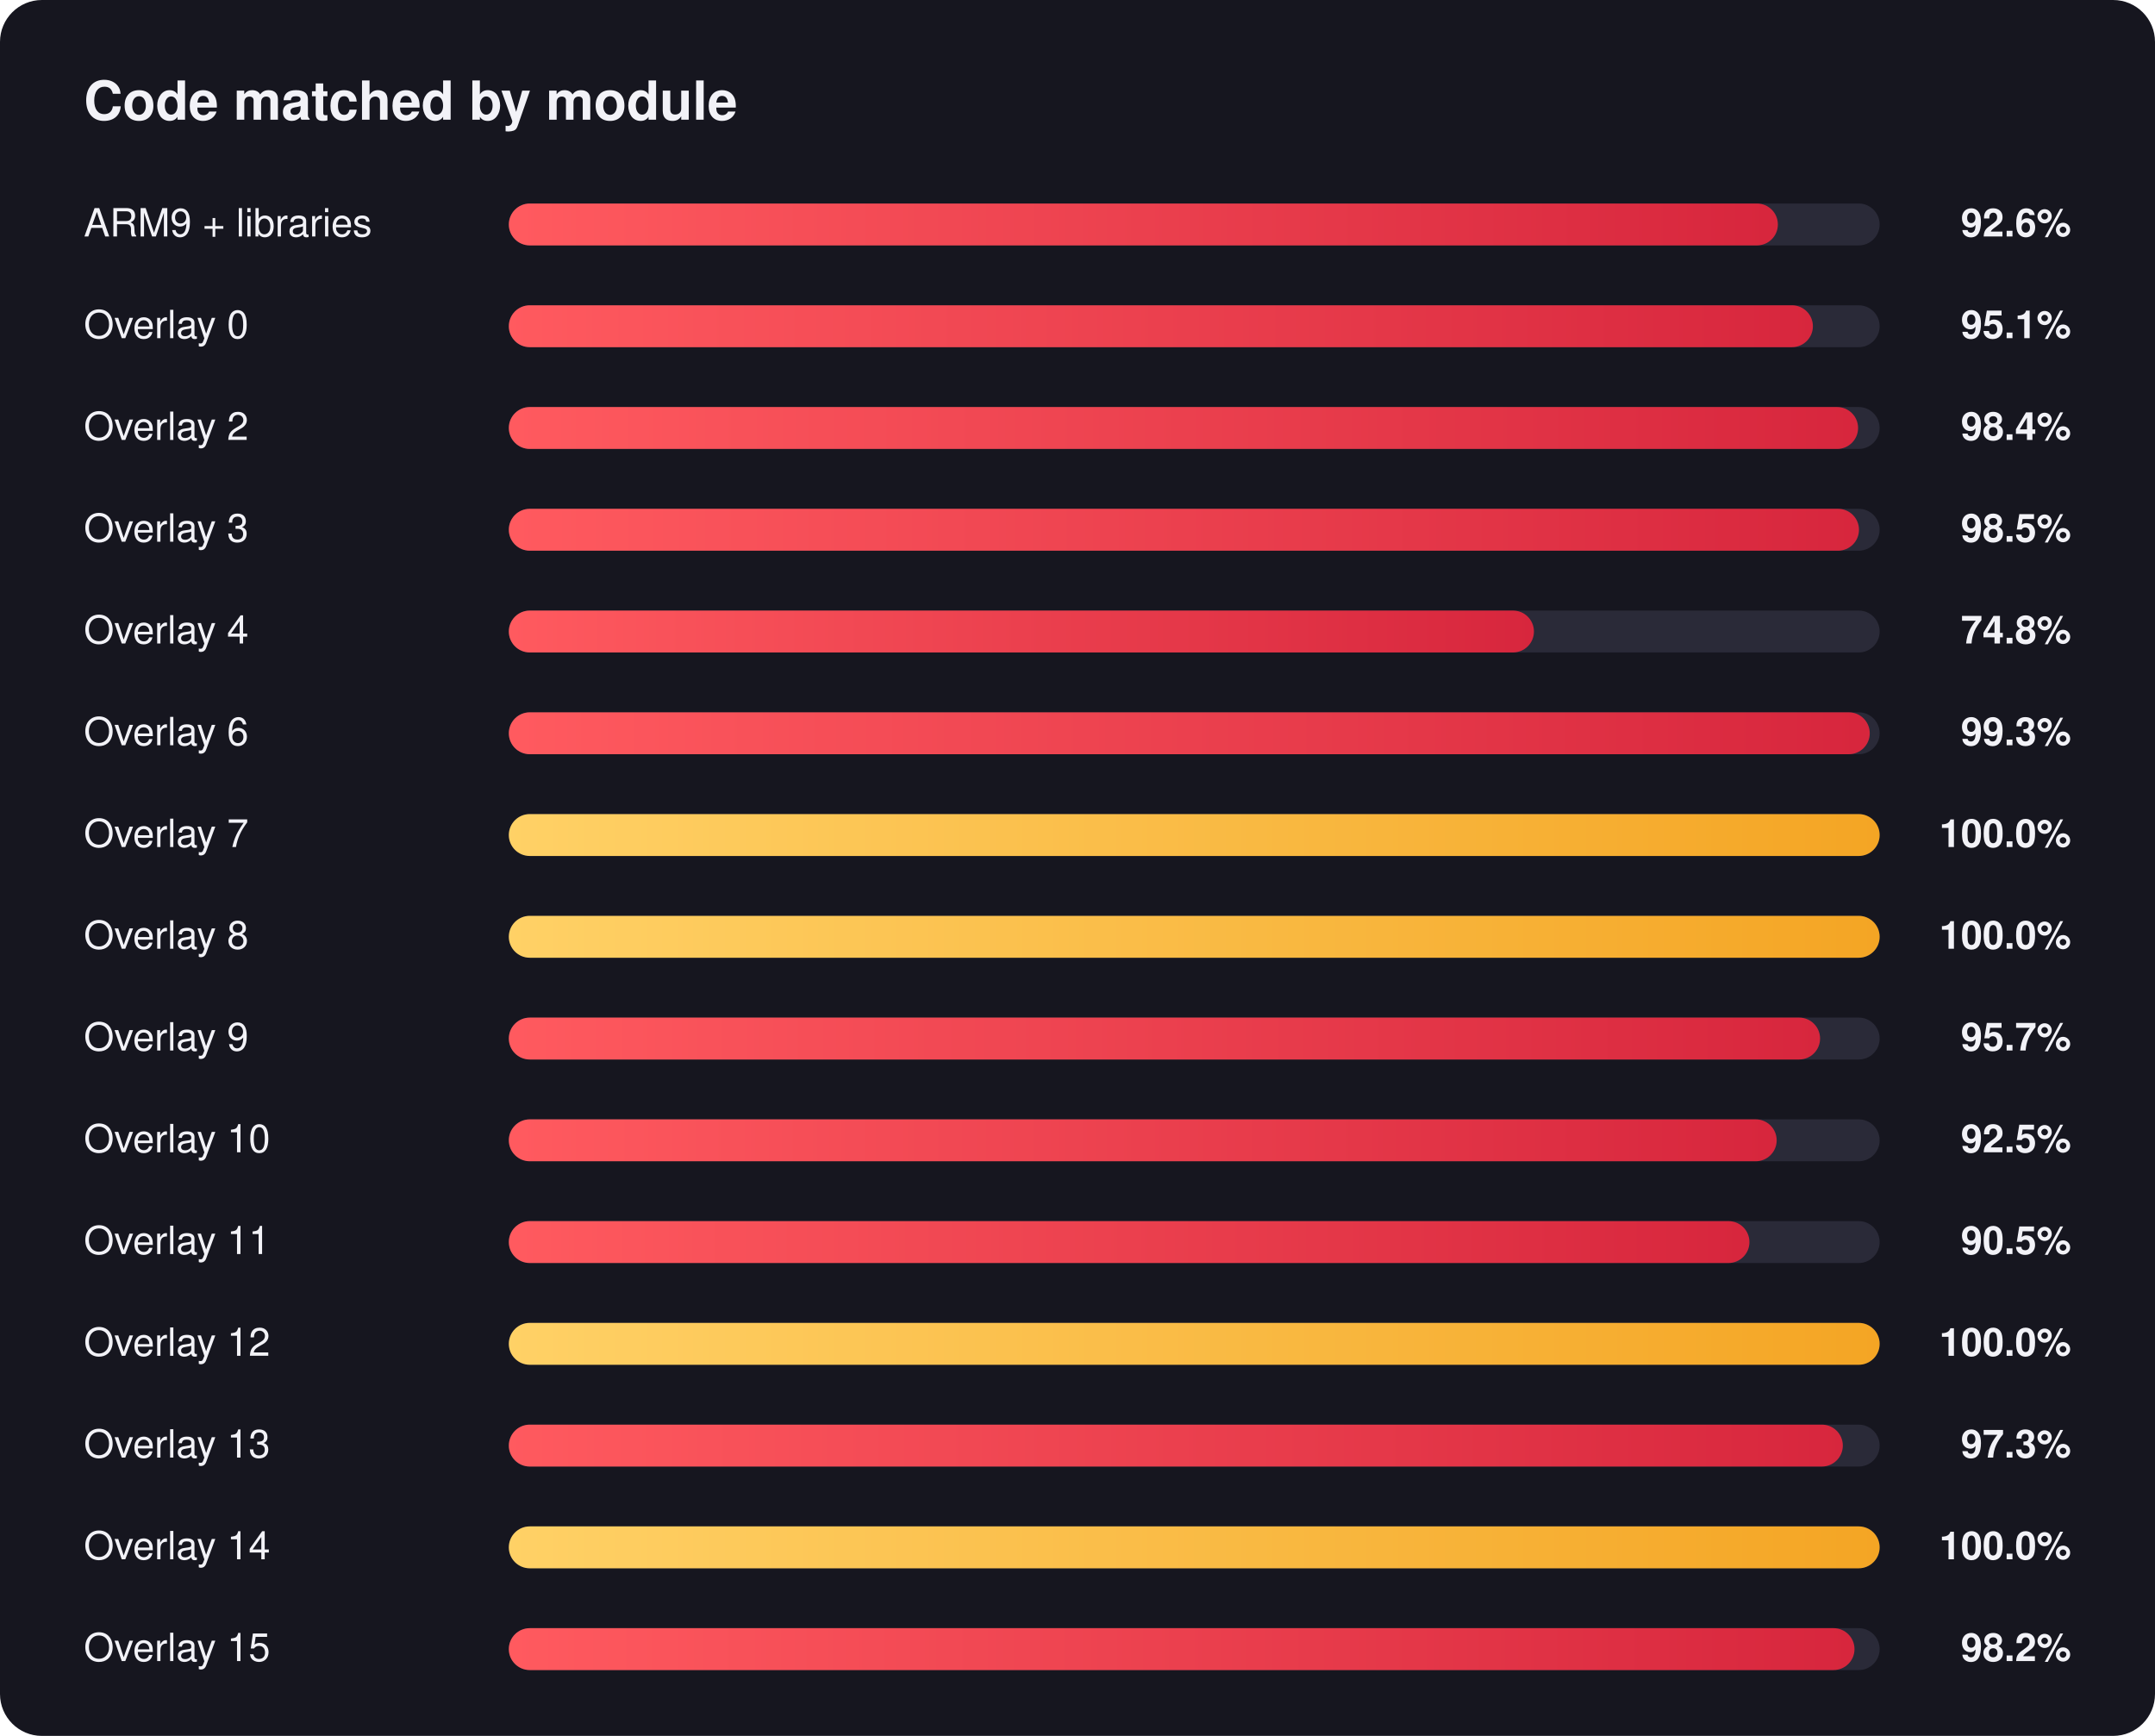
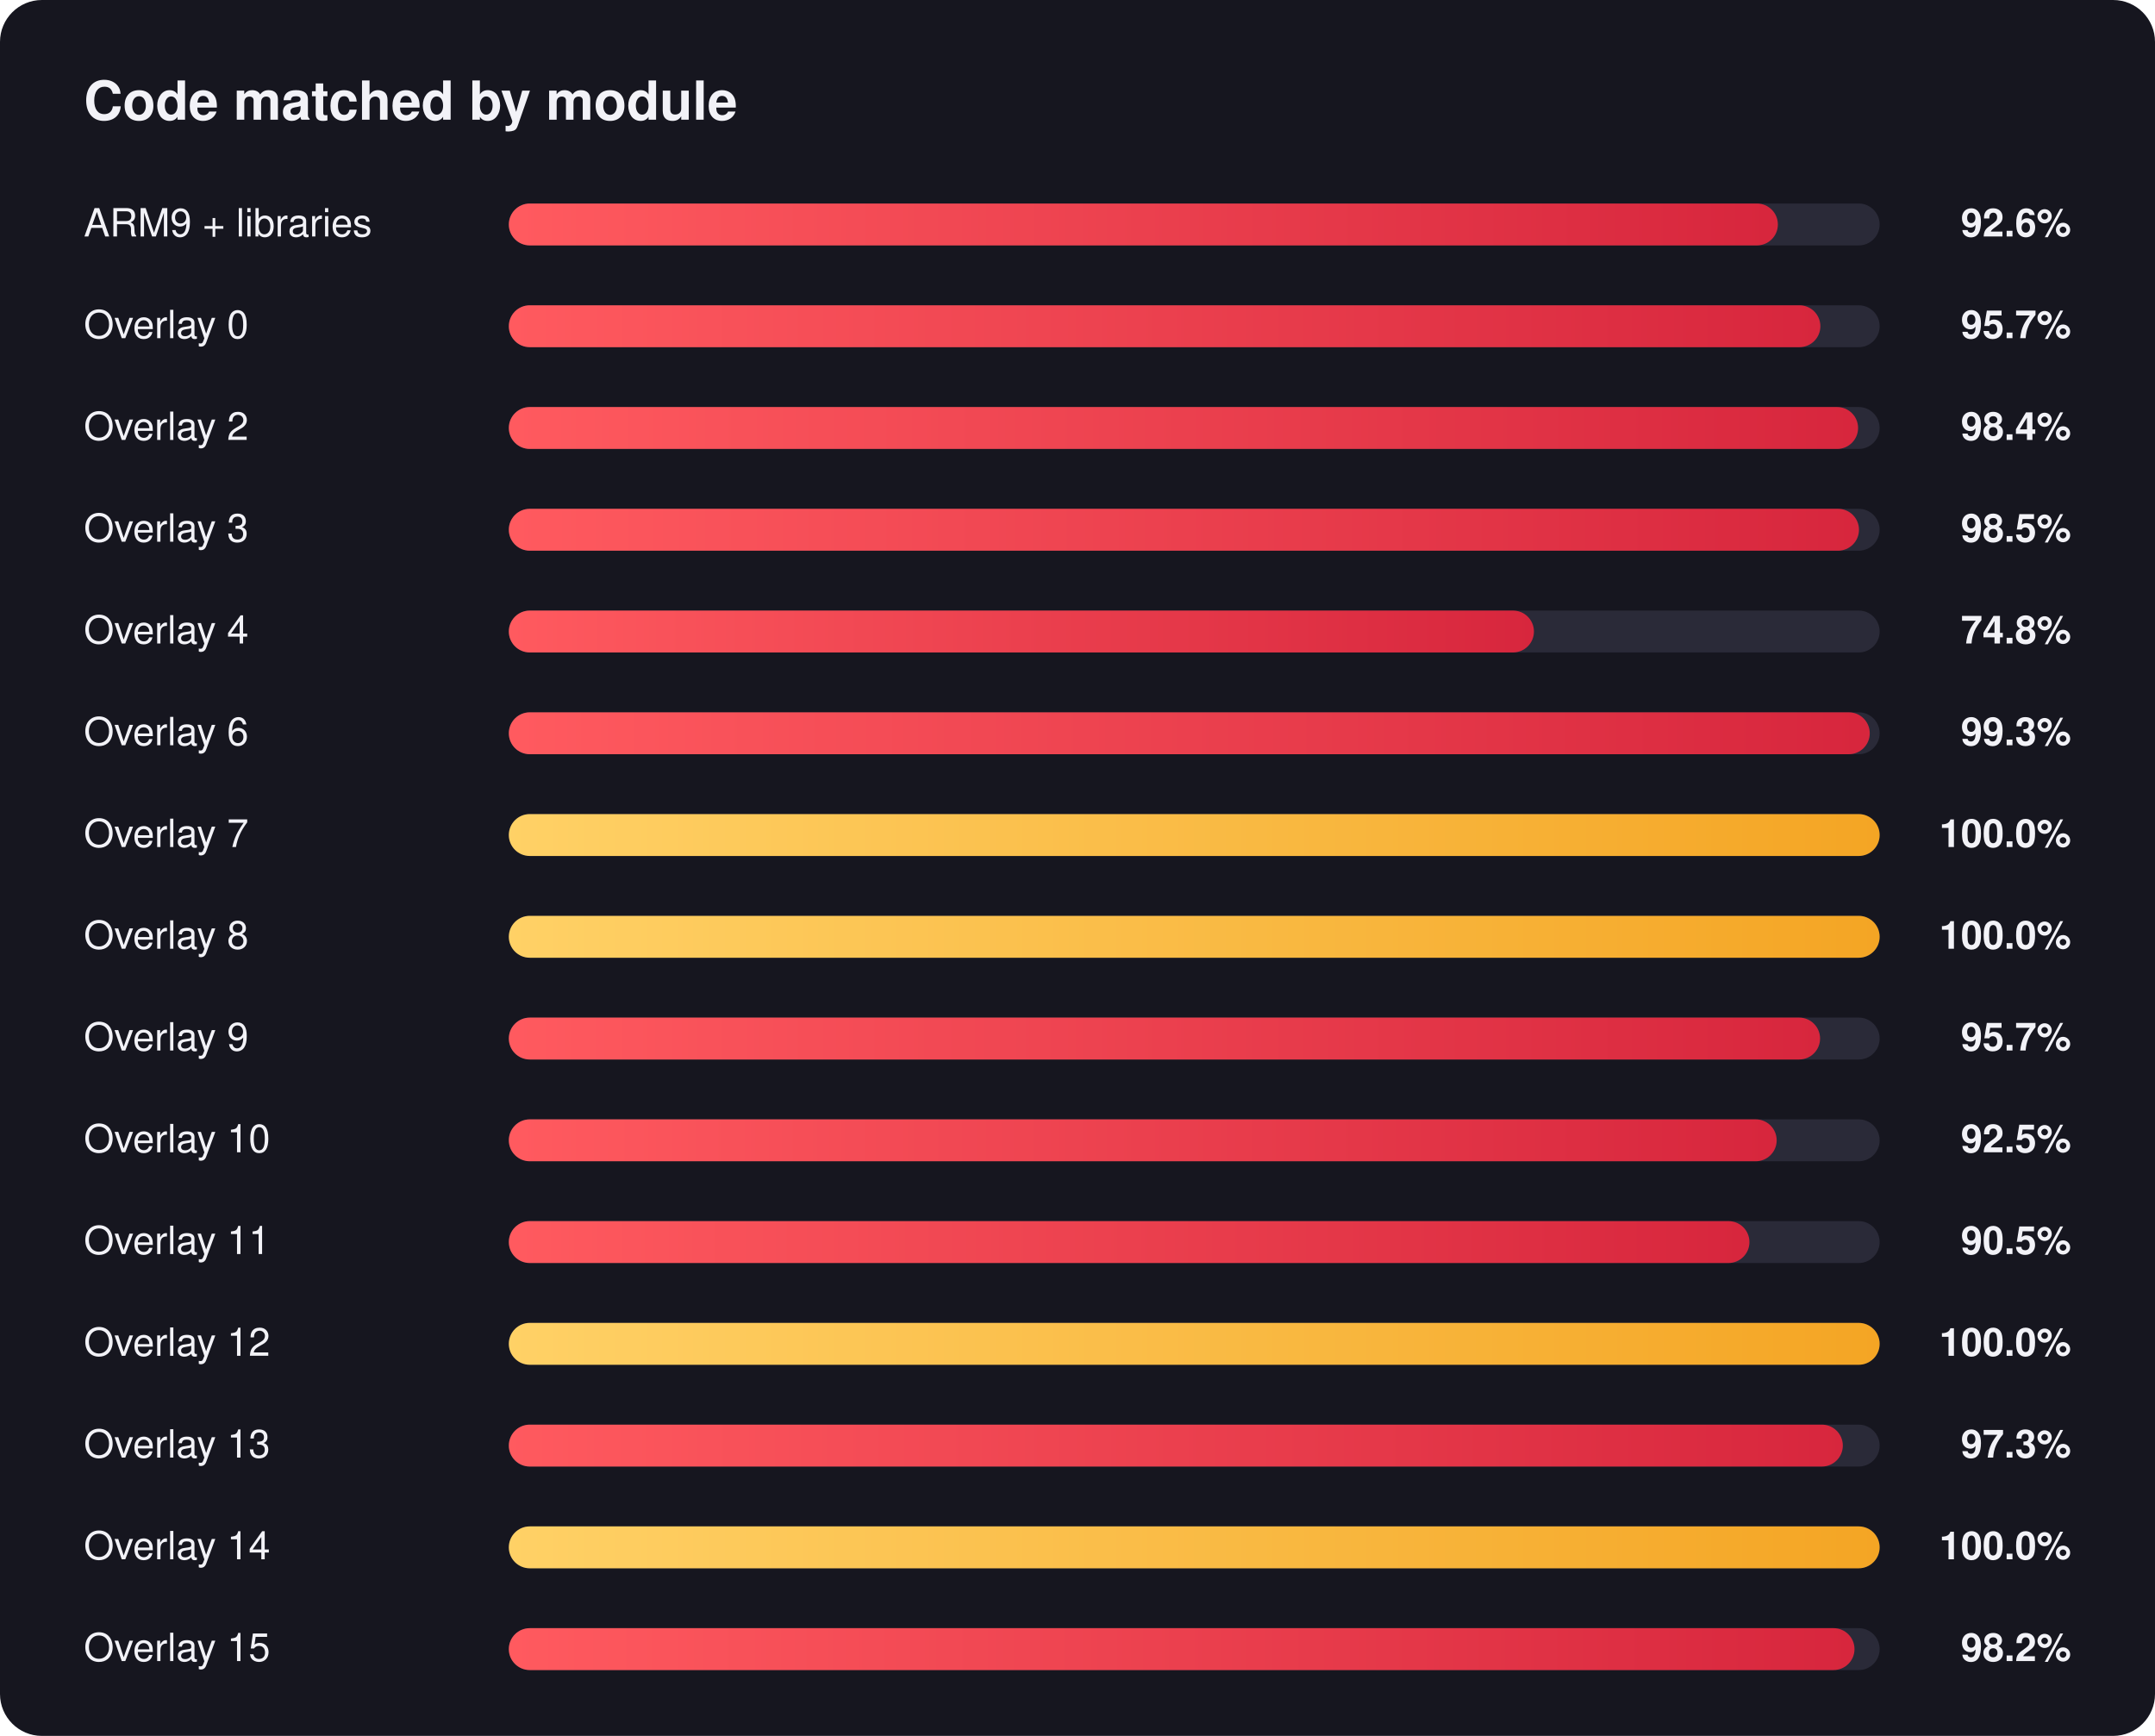
<svg xmlns="http://www.w3.org/2000/svg" width="720" height="580" viewBox="0 0 720 580" font-family="Segoe UI, Helvetica, Arial, sans-serif">
  <defs>
    <linearGradient id="red" x1="0" x2="1" y1="0" y2="0">
      <stop offset="0" stop-color="#ff5a5f" />
      <stop offset="1" stop-color="#d7263d" />
    </linearGradient>
    <linearGradient id="gold" x1="0" x2="1" y1="0" y2="0">
      <stop offset="0" stop-color="#ffd166" />
      <stop offset="1" stop-color="#f4a524" />
    </linearGradient>
  </defs>
  <rect width="720" height="580" rx="14" fill="#16161f" />
  <text x="28" y="40" fill="#f2f2f7" font-size="18" font-weight="700">Code matched by module</text>
  <text x="28" y="79" fill="#f2f2f7" font-size="13">ARM9 + libraries</text>
  <text x="692" y="79" fill="#f2f2f7" font-size="13" font-weight="600" text-anchor="end">92.6%</text>
  <rect x="170" y="68" width="458" height="14" rx="7.0" fill="#2a2a38" />
  <rect x="170" y="68" width="424.0" height="14" rx="7.0" fill="url(#red)" />
  <text x="28" y="113" fill="#f2f2f7" font-size="13">Overlay 0</text>
-   <text x="692" y="113" fill="#f2f2f7" font-size="13" font-weight="600" text-anchor="end">95.1%</text>
+   <text x="692" y="113" fill="#f2f2f7" font-size="13" font-weight="600" text-anchor="end">95.7%</text>
  <rect x="170" y="102" width="458" height="14" rx="7.0" fill="#2a2a38" />
-   <rect x="170" y="102" width="435.7" height="14" rx="7.0" fill="url(#red)" />
+   <rect x="170" y="102" width="438.2" height="14" rx="7.0" fill="url(#red)" />
  <text x="28" y="147" fill="#f2f2f7" font-size="13">Overlay 2</text>
  <text x="692" y="147" fill="#f2f2f7" font-size="13" font-weight="600" text-anchor="end">98.4%</text>
  <rect x="170" y="136" width="458" height="14" rx="7.0" fill="#2a2a38" />
  <rect x="170" y="136" width="450.8" height="14" rx="7.0" fill="url(#red)" />
  <text x="28" y="181" fill="#f2f2f7" font-size="13">Overlay 3</text>
  <text x="692" y="181" fill="#f2f2f7" font-size="13" font-weight="600" text-anchor="end">98.5%</text>
  <rect x="170" y="170" width="458" height="14" rx="7.0" fill="#2a2a38" />
  <rect x="170" y="170" width="451.1" height="14" rx="7.0" fill="url(#red)" />
  <text x="28" y="215" fill="#f2f2f7" font-size="13">Overlay 4</text>
  <text x="692" y="215" fill="#f2f2f7" font-size="13" font-weight="600" text-anchor="end">74.8%</text>
  <rect x="170" y="204" width="458" height="14" rx="7.0" fill="#2a2a38" />
  <rect x="170" y="204" width="342.5" height="14" rx="7.0" fill="url(#red)" />
  <text x="28" y="249" fill="#f2f2f7" font-size="13">Overlay 6</text>
  <text x="692" y="249" fill="#f2f2f7" font-size="13" font-weight="600" text-anchor="end">99.3%</text>
  <rect x="170" y="238" width="458" height="14" rx="7.0" fill="#2a2a38" />
  <rect x="170" y="238" width="454.7" height="14" rx="7.0" fill="url(#red)" />
  <text x="28" y="283" fill="#f2f2f7" font-size="13">Overlay 7</text>
  <text x="692" y="283" fill="#f2f2f7" font-size="13" font-weight="600" text-anchor="end">100.0%</text>
  <rect x="170" y="272" width="458" height="14" rx="7.0" fill="#2a2a38" />
  <rect x="170" y="272" width="458.0" height="14" rx="7.0" fill="url(#gold)" />
  <text x="28" y="317" fill="#f2f2f7" font-size="13">Overlay 8</text>
  <text x="692" y="317" fill="#f2f2f7" font-size="13" font-weight="600" text-anchor="end">100.0%</text>
  <rect x="170" y="306" width="458" height="14" rx="7.0" fill="#2a2a38" />
  <rect x="170" y="306" width="458.0" height="14" rx="7.0" fill="url(#gold)" />
  <text x="28" y="351" fill="#f2f2f7" font-size="13">Overlay 9</text>
  <text x="692" y="351" fill="#f2f2f7" font-size="13" font-weight="600" text-anchor="end">95.7%</text>
  <rect x="170" y="340" width="458" height="14" rx="7.0" fill="#2a2a38" />
  <rect x="170" y="340" width="438.1" height="14" rx="7.0" fill="url(#red)" />
  <text x="28" y="385" fill="#f2f2f7" font-size="13">Overlay 10</text>
  <text x="692" y="385" fill="#f2f2f7" font-size="13" font-weight="600" text-anchor="end">92.5%</text>
  <rect x="170" y="374" width="458" height="14" rx="7.0" fill="#2a2a38" />
  <rect x="170" y="374" width="423.6" height="14" rx="7.0" fill="url(#red)" />
  <text x="28" y="419" fill="#f2f2f7" font-size="13">Overlay 11</text>
  <text x="692" y="419" fill="#f2f2f7" font-size="13" font-weight="600" text-anchor="end">90.5%</text>
  <rect x="170" y="408" width="458" height="14" rx="7.0" fill="#2a2a38" />
  <rect x="170" y="408" width="414.5" height="14" rx="7.0" fill="url(#red)" />
  <text x="28" y="453" fill="#f2f2f7" font-size="13">Overlay 12</text>
  <text x="692" y="453" fill="#f2f2f7" font-size="13" font-weight="600" text-anchor="end">100.0%</text>
  <rect x="170" y="442" width="458" height="14" rx="7.0" fill="#2a2a38" />
  <rect x="170" y="442" width="458.0" height="14" rx="7.0" fill="url(#gold)" />
  <text x="28" y="487" fill="#f2f2f7" font-size="13">Overlay 13</text>
  <text x="692" y="487" fill="#f2f2f7" font-size="13" font-weight="600" text-anchor="end">97.3%</text>
  <rect x="170" y="476" width="458" height="14" rx="7.0" fill="#2a2a38" />
  <rect x="170" y="476" width="445.7" height="14" rx="7.0" fill="url(#red)" />
  <text x="28" y="521" fill="#f2f2f7" font-size="13">Overlay 14</text>
  <text x="692" y="521" fill="#f2f2f7" font-size="13" font-weight="600" text-anchor="end">100.0%</text>
  <rect x="170" y="510" width="458" height="14" rx="7.0" fill="#2a2a38" />
  <rect x="170" y="510" width="458.0" height="14" rx="7.0" fill="url(#gold)" />
  <text x="28" y="555" fill="#f2f2f7" font-size="13">Overlay 15</text>
  <text x="692" y="555" fill="#f2f2f7" font-size="13" font-weight="600" text-anchor="end">98.2%</text>
  <rect x="170" y="544" width="458" height="14" rx="7.0" fill="#2a2a38" />
  <rect x="170" y="544" width="449.6" height="14" rx="7.0" fill="url(#red)" />
</svg>
